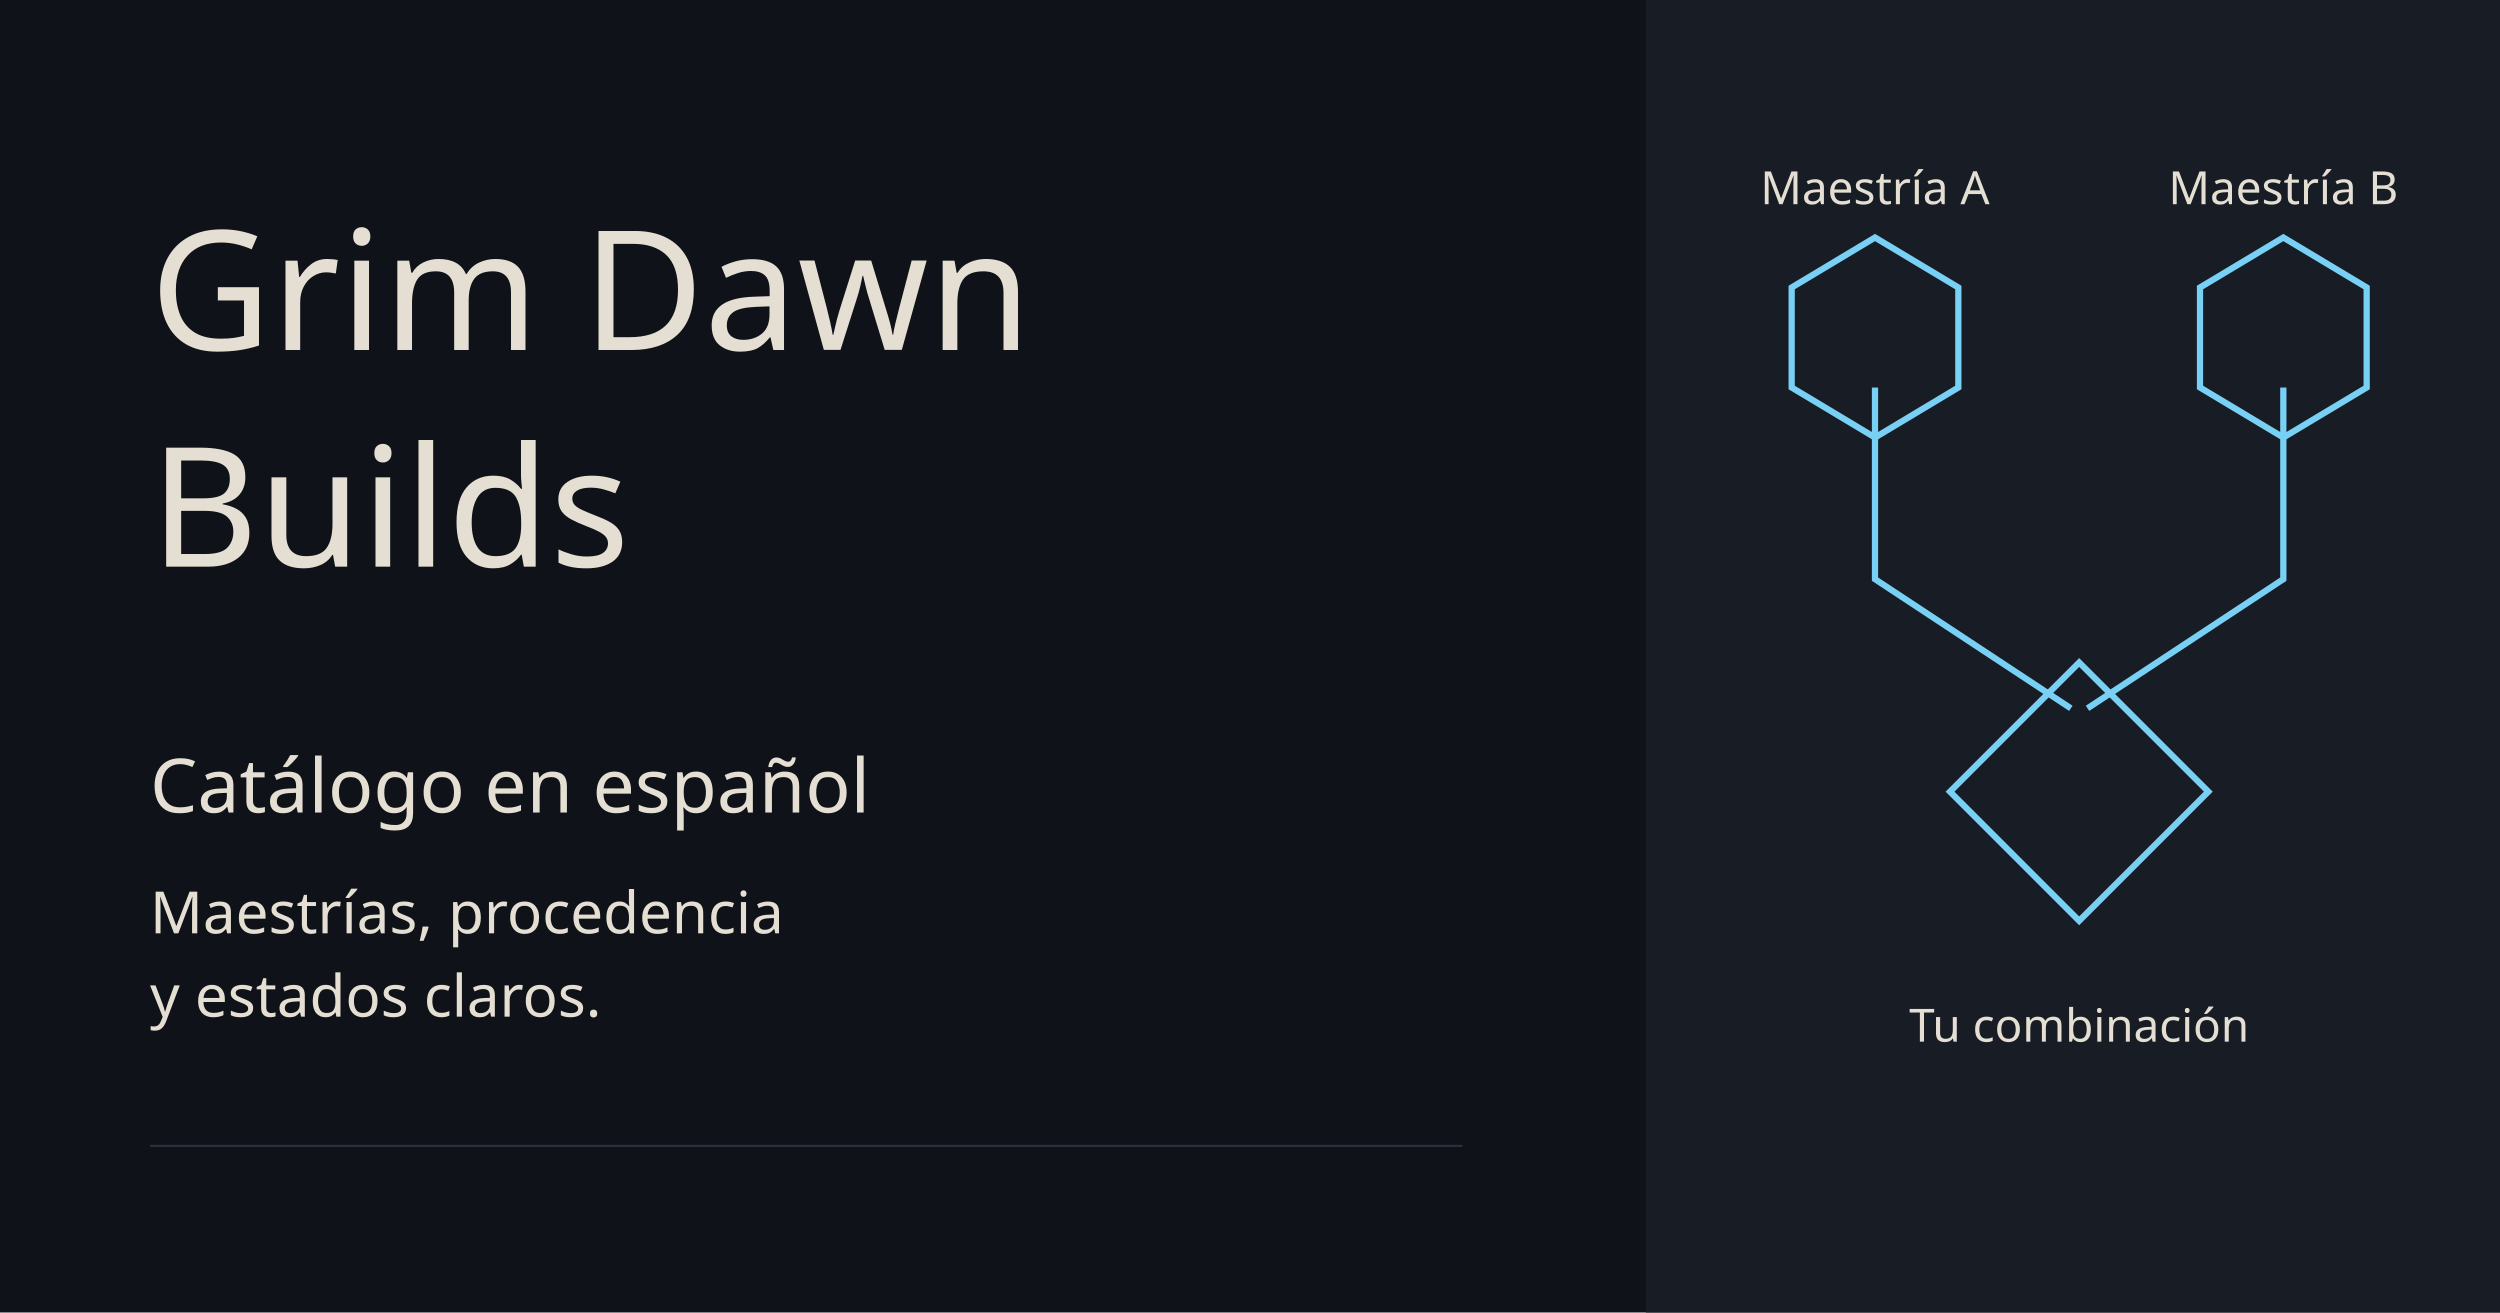
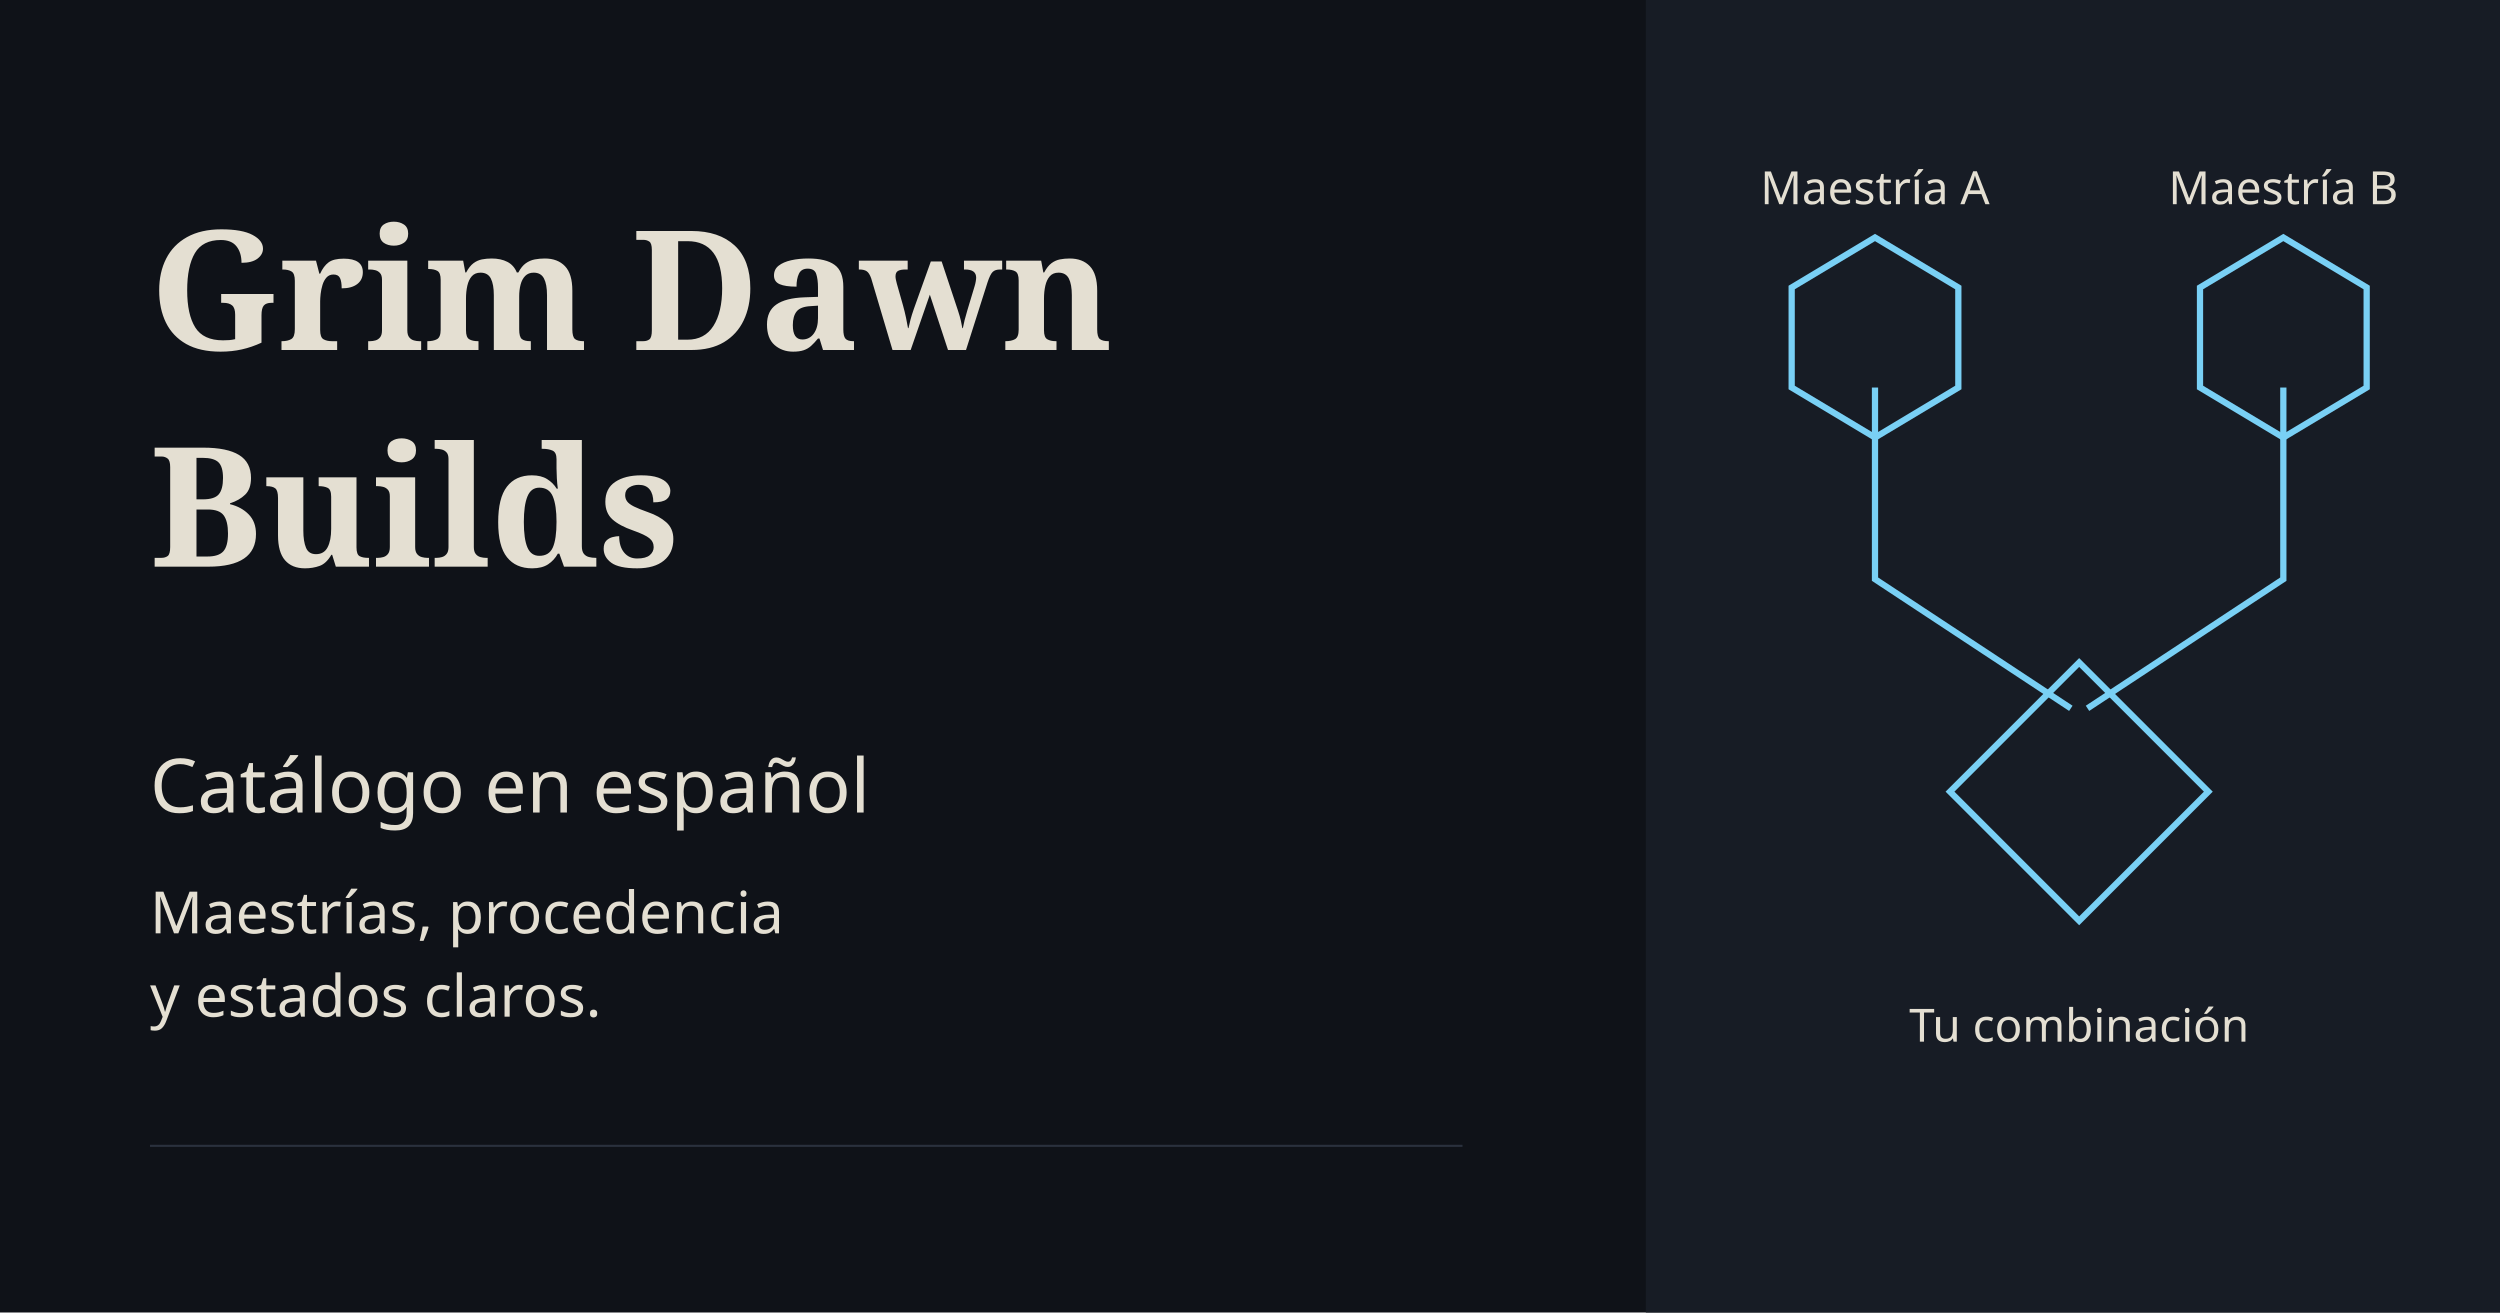
<svg xmlns="http://www.w3.org/2000/svg" width="1200" height="630" viewBox="0 0 1200 630" role="img" aria-labelledby="title desc">
  <style>
-     @font-face{font-family:Oswald;src:url('../fonts/oswald-latin-wght-normal.woff2') format('woff2');font-weight:200 700}
+     @font-face{font-family:Cinzel;src:url('../fonts/cinzel-latin-wght-normal.woff2') format('woff2');font-weight:400 900}
    @font-face{font-family:Karla;src:url('../fonts/karla-latin-wght-normal.woff2') format('woff2');font-weight:200 800}
-     .title{font-family:Oswald,sans-serif;font-weight:400;fill:#e4dfd2}
+     .title{font-family:Cinzel,Georgia,serif;font-weight:600;fill:#e4dfd2}
    .body{font-family:Karla,sans-serif;fill:#e4dfd2}
  </style>
  <rect width="1200" height="630" fill="#0f1218" />
  <rect x="790" y="0" width="410" height="630" fill="#171c25" />
  <text class="title" x="72" y="168" font-size="80">Grim Dawn</text>
  <text class="title" x="72" y="272" font-size="80">Builds</text>
  <text class="body" x="72" y="390" font-size="36">Catálogo en español</text>
  <text class="body" x="72" y="448" font-size="28">Maestrías, procedencia</text>
  <text class="body" x="72" y="488" font-size="28">y estados claros.</text>
  <g fill="none" stroke="#79d0f5" stroke-width="3">
    <path d="M900 186v92l94 62m102-154v92l-94 62" />
    <path d="m900 114 40 24v48l-40 24-40-24v-48Z" />
    <path d="m1096 114 40 24v48l-40 24-40-24v-48Z" />
    <path d="m998 318 62 62-62 62-62-62Z" />
  </g>
  <g class="body" font-size="22" text-anchor="middle">
    <text x="900" y="98">Maestría A</text>
    <text x="1096" y="98">Maestría B</text>
    <text x="998" y="500">Tu combinación</text>
  </g>
  <path d="M72 550h630" stroke="#2a313d" />
</svg>
